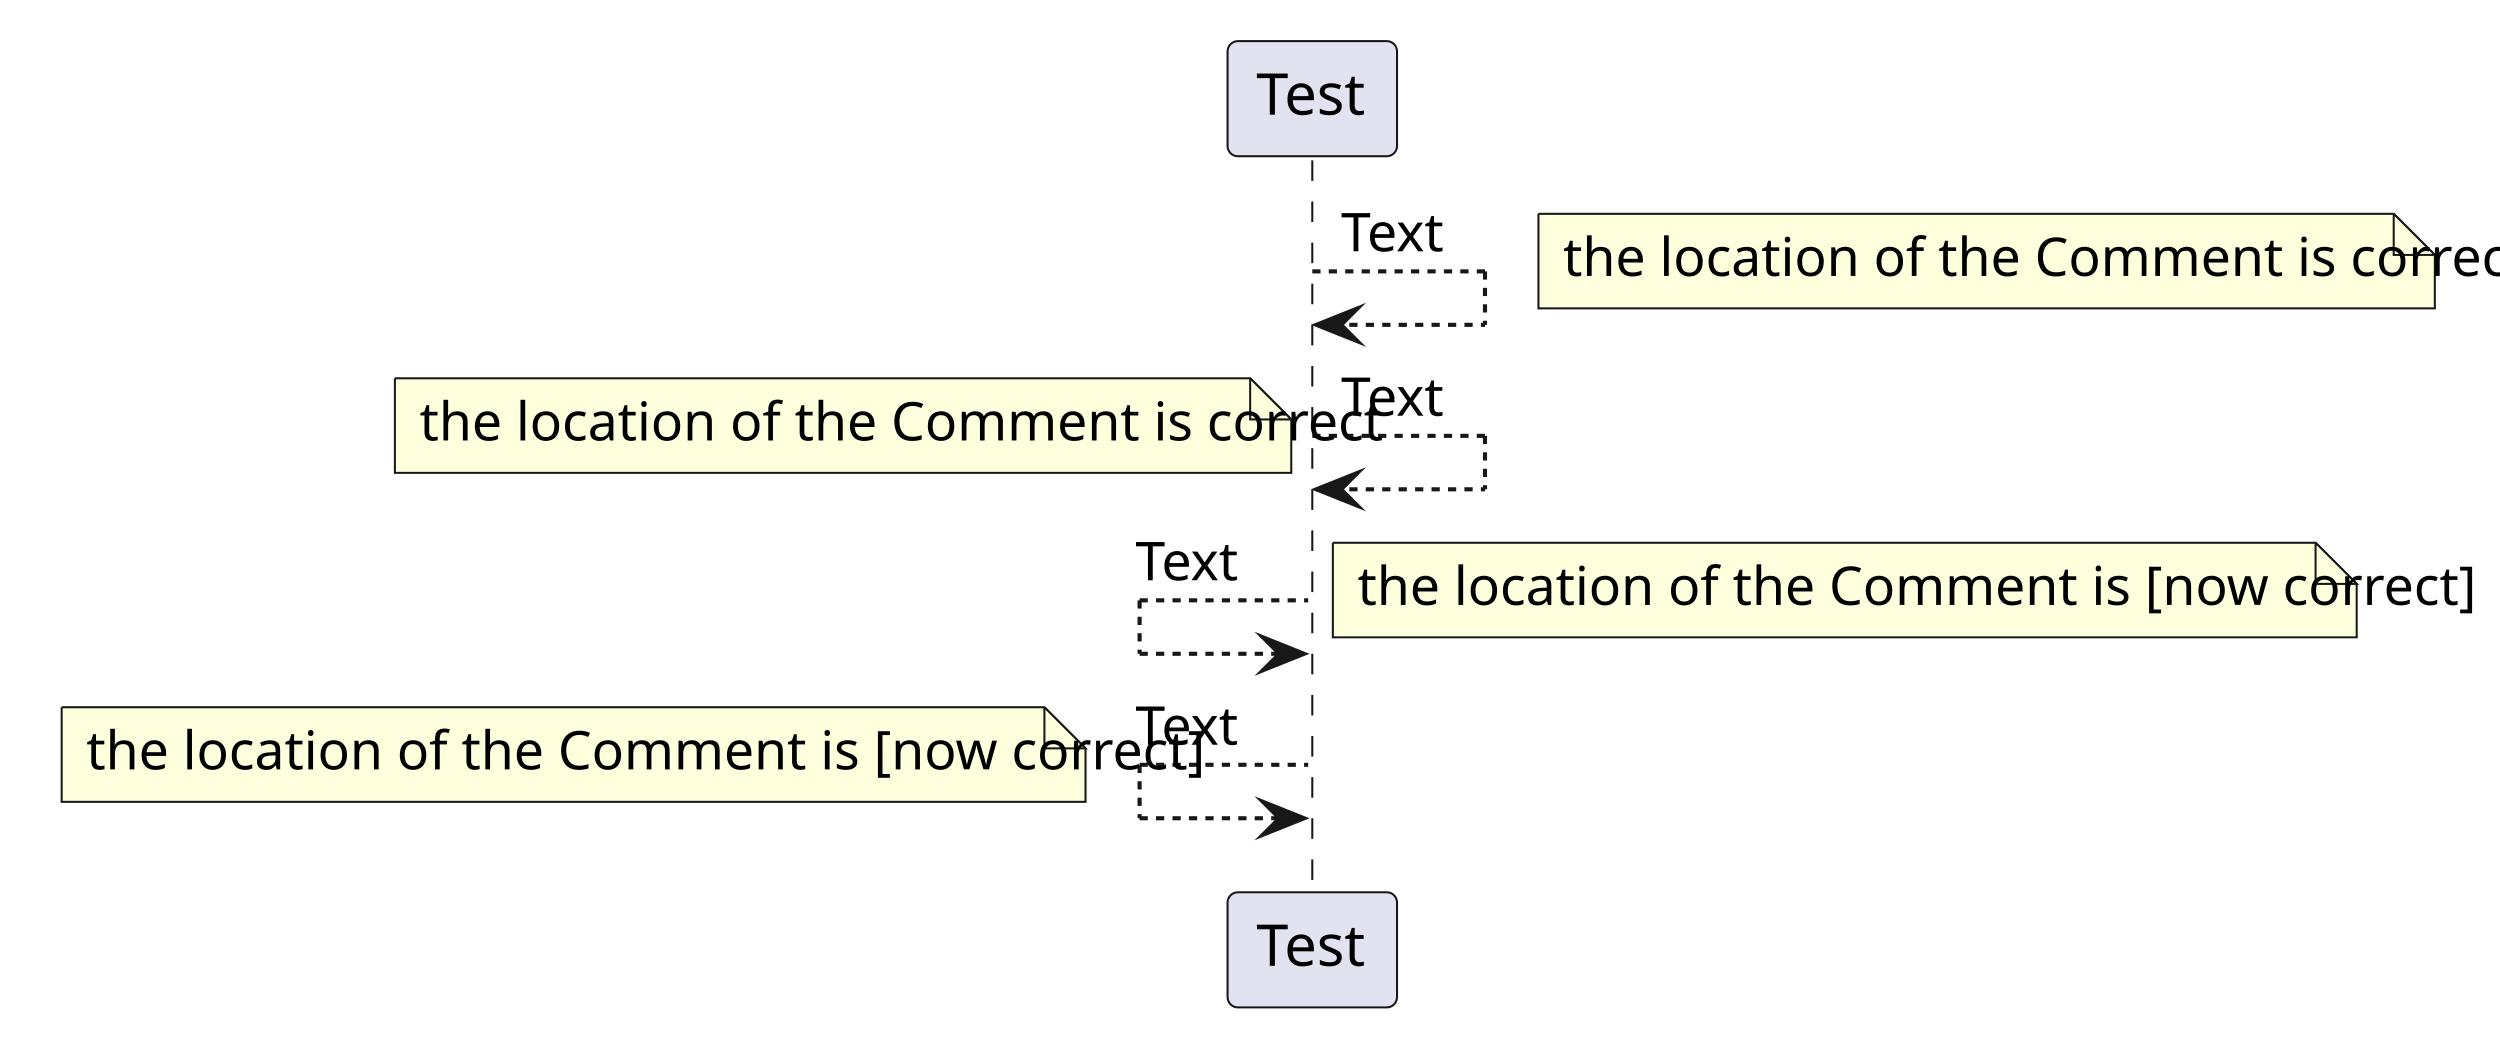
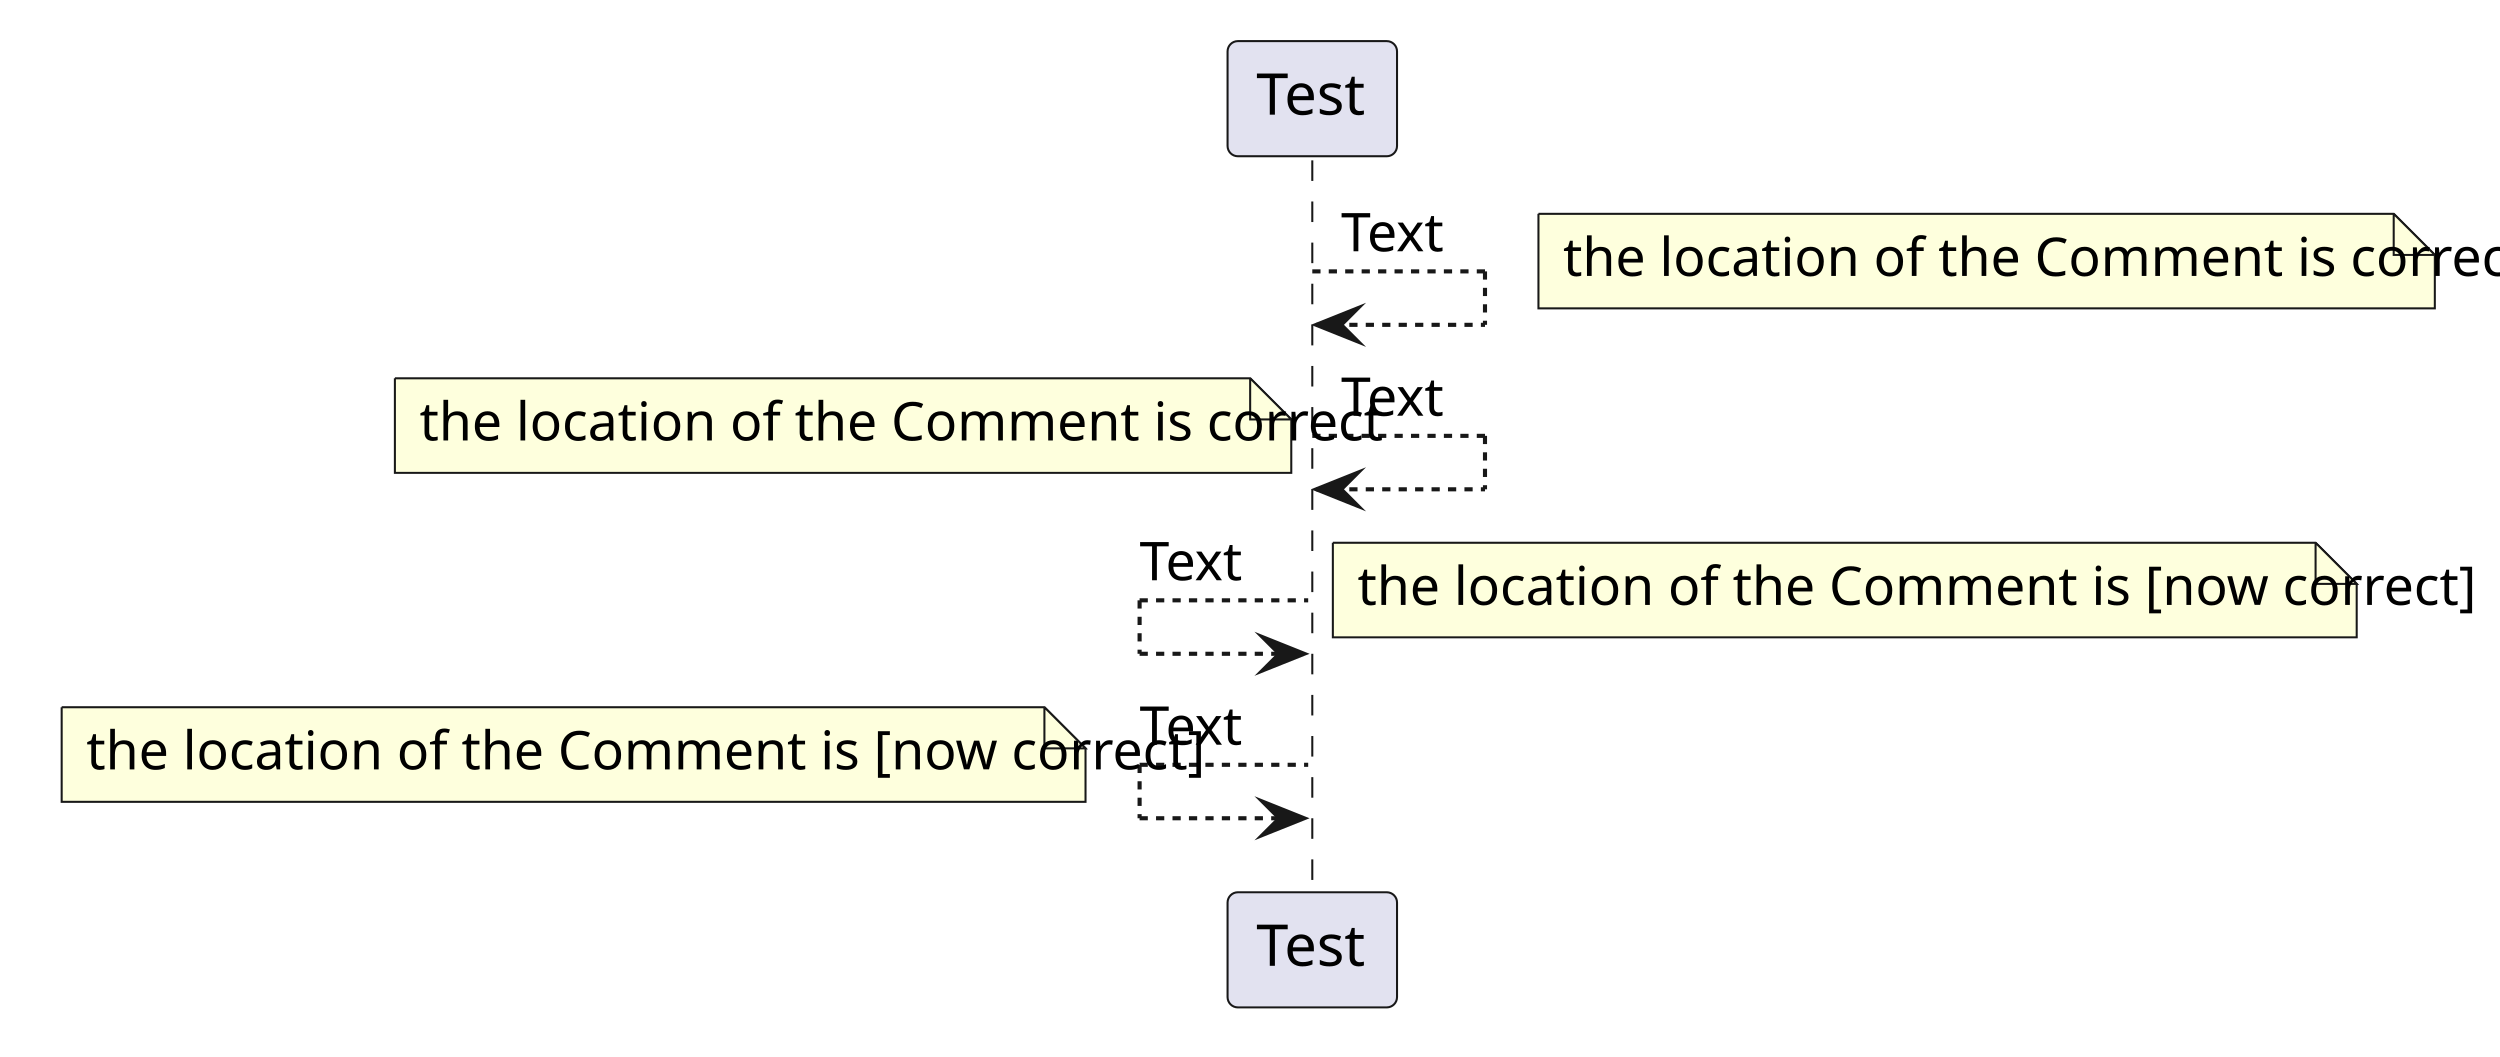
<svg xmlns="http://www.w3.org/2000/svg" version="1.1" data-diagram-type="SEQUENCE" style="width:608px;height:257px;background:#FFFFFF;" width="608px" height="257px" viewBox="0 0 608 257" zoomAndPan="magnify" preserveAspectRatio="none" contentStyleType="text/css">
  <defs />
  <g font-family="sans-serif" lengthAdjust="spacing">
    <g>
      <rect x="315.65" y="39" width="8" height="178" fill="#000" fill-opacity="0" />
      <line x1="319.15" y1="39" x2="319.15" y2="217" style="stroke:#181818;stroke-width:0.5;stroke-dasharray:5,5;" />
    </g>
    <rect x="298.544" y="10" width="41.213" height="28" fill="#E2E2F0" rx="2.5" ry="2.5" style="stroke:#181818;stroke-width:0.5;" />
    <text x="305.544" y="27.889" fill="#000" font-size="14" textLength="27.213">Test</text>
    <rect x="298.544" y="217" width="41.213" height="28" fill="#E2E2F0" rx="2.5" ry="2.5" style="stroke:#181818;stroke-width:0.5;" />
    <text x="305.544" y="234.889" fill="#000" font-size="14" textLength="27.213">Test</text>
    <line x1="319.15" y1="66" x2="361.15" y2="66" style="stroke:#181818;stroke-width:1;stroke-dasharray:2,2;" />
    <line x1="361.15" y1="66" x2="361.15" y2="79" style="stroke:#181818;stroke-width:1;stroke-dasharray:2,2;" />
    <line x1="320.15" y1="79" x2="361.15" y2="79" style="stroke:#181818;stroke-width:1;stroke-dasharray:2,2;" />
    <polygon points="330.15,75,320.15,79,330.15,83,326.15,79" fill="#181818" style="stroke:#181818;stroke-width:1;stroke-linejoin:miter;stroke-miterlimit:10;" />
    <text x="326.15" y="61.111" fill="#000" font-size="13" textLength="25.269">Text</text>
    <path d="M374.15,52 L374.15,75 L592.15,75 L592.15,62 L582.15,52 L374.15,52" fill="#FEFFDD" style="stroke:#181818;stroke-width:0.5;" />
    <path d="M582.15,52 L582.15,62 L592.15,62 L582.15,52" fill="#FEFFDD" style="stroke:#181818;stroke-width:0.5;" />
    <text x="380.15" y="67.111" fill="#000" font-size="13" textLength="197.113">the location of the Comment is correct</text>
    <line x1="319.15" y1="106" x2="361.15" y2="106" style="stroke:#181818;stroke-width:1;stroke-dasharray:2,2;" />
    <line x1="361.15" y1="106" x2="361.15" y2="119" style="stroke:#181818;stroke-width:1;stroke-dasharray:2,2;" />
    <line x1="320.15" y1="119" x2="361.15" y2="119" style="stroke:#181818;stroke-width:1;stroke-dasharray:2,2;" />
    <polygon points="330.15,115,320.15,119,330.15,123,326.15,119" fill="#181818" style="stroke:#181818;stroke-width:1;stroke-linejoin:miter;stroke-miterlimit:10;" />
    <text x="326.15" y="101.111" fill="#000" font-size="13" textLength="25.269">Text</text>
-     <path d="M96.037,92 L96.037,115 L314.038,115 L314.038,102 L304.038,92 L96.037,92" fill="#FEFFDD" style="stroke:#181818;stroke-width:0.5;" />
+     <path d="M96.038,92 L96.038,115 L314.038,115 L314.038,102 L304.038,92 L96.038,92" fill="#FEFFDD" style="stroke:#181818;stroke-width:0.5;" />
    <path d="M304.038,92 L304.038,102 L314.038,102 L304.038,92" fill="#FEFFDD" style="stroke:#181818;stroke-width:0.5;" />
    <text x="102.038" y="107.111" fill="#000" font-size="13" textLength="197.113">the location of the Comment is correct</text>
    <line x1="277.15" y1="146" x2="318.15" y2="146" style="stroke:#181818;stroke-width:1;stroke-dasharray:2,2;" />
    <line x1="277.15" y1="146" x2="277.15" y2="159" style="stroke:#181818;stroke-width:1;stroke-dasharray:2,2;" />
    <line x1="277.15" y1="159" x2="317.15" y2="159" style="stroke:#181818;stroke-width:1;stroke-dasharray:2,2;" />
    <polygon points="307.15,155,317.15,159,307.15,163,311.15,159" fill="#181818" style="stroke:#181818;stroke-width:1;stroke-linejoin:miter;stroke-miterlimit:10;" />
-     <text x="276.15" y="141.111" fill="#000" font-size="13" textLength="25.269">Text</text>
+     <text x="277.15" y="141.111" fill="#000" font-size="13" textLength="25.269">Text</text>
    <path d="M324.15,132 L324.15,155 L573.15,155 L573.15,142 L563.15,132 L324.15,132" fill="#FEFFDD" style="stroke:#181818;stroke-width:0.5;" />
    <path d="M563.15,132 L563.15,142 L573.15,142 L563.15,132" fill="#FEFFDD" style="stroke:#181818;stroke-width:0.5;" />
    <text x="330.15" y="147.111" fill="#000" font-size="13" textLength="228.15">the location of the Comment is [now correct]</text>
    <line x1="277.15" y1="186" x2="318.15" y2="186" style="stroke:#181818;stroke-width:1;stroke-dasharray:2,2;" />
    <line x1="277.15" y1="186" x2="277.15" y2="199" style="stroke:#181818;stroke-width:1;stroke-dasharray:2,2;" />
    <line x1="277.15" y1="199" x2="317.15" y2="199" style="stroke:#181818;stroke-width:1;stroke-dasharray:2,2;" />
    <polygon points="307.15,195,317.15,199,307.15,203,311.15,199" fill="#181818" style="stroke:#181818;stroke-width:1;stroke-linejoin:miter;stroke-miterlimit:10;" />
-     <text x="276.15" y="181.111" fill="#000" font-size="13" textLength="25.269">Text</text>
+     <text x="277.15" y="181.111" fill="#000" font-size="13" textLength="25.269">Text</text>
    <path d="M15,172 L15,195 L264,195 L264,182 L254,172 L15,172" fill="#FEFFDD" style="stroke:#181818;stroke-width:0.5;" />
    <path d="M254,172 L254,182 L264,182 L254,172" fill="#FEFFDD" style="stroke:#181818;stroke-width:0.5;" />
    <text x="21" y="187.111" fill="#000" font-size="13" textLength="228.15">the location of the Comment is [now correct]</text>
  </g>
</svg>
